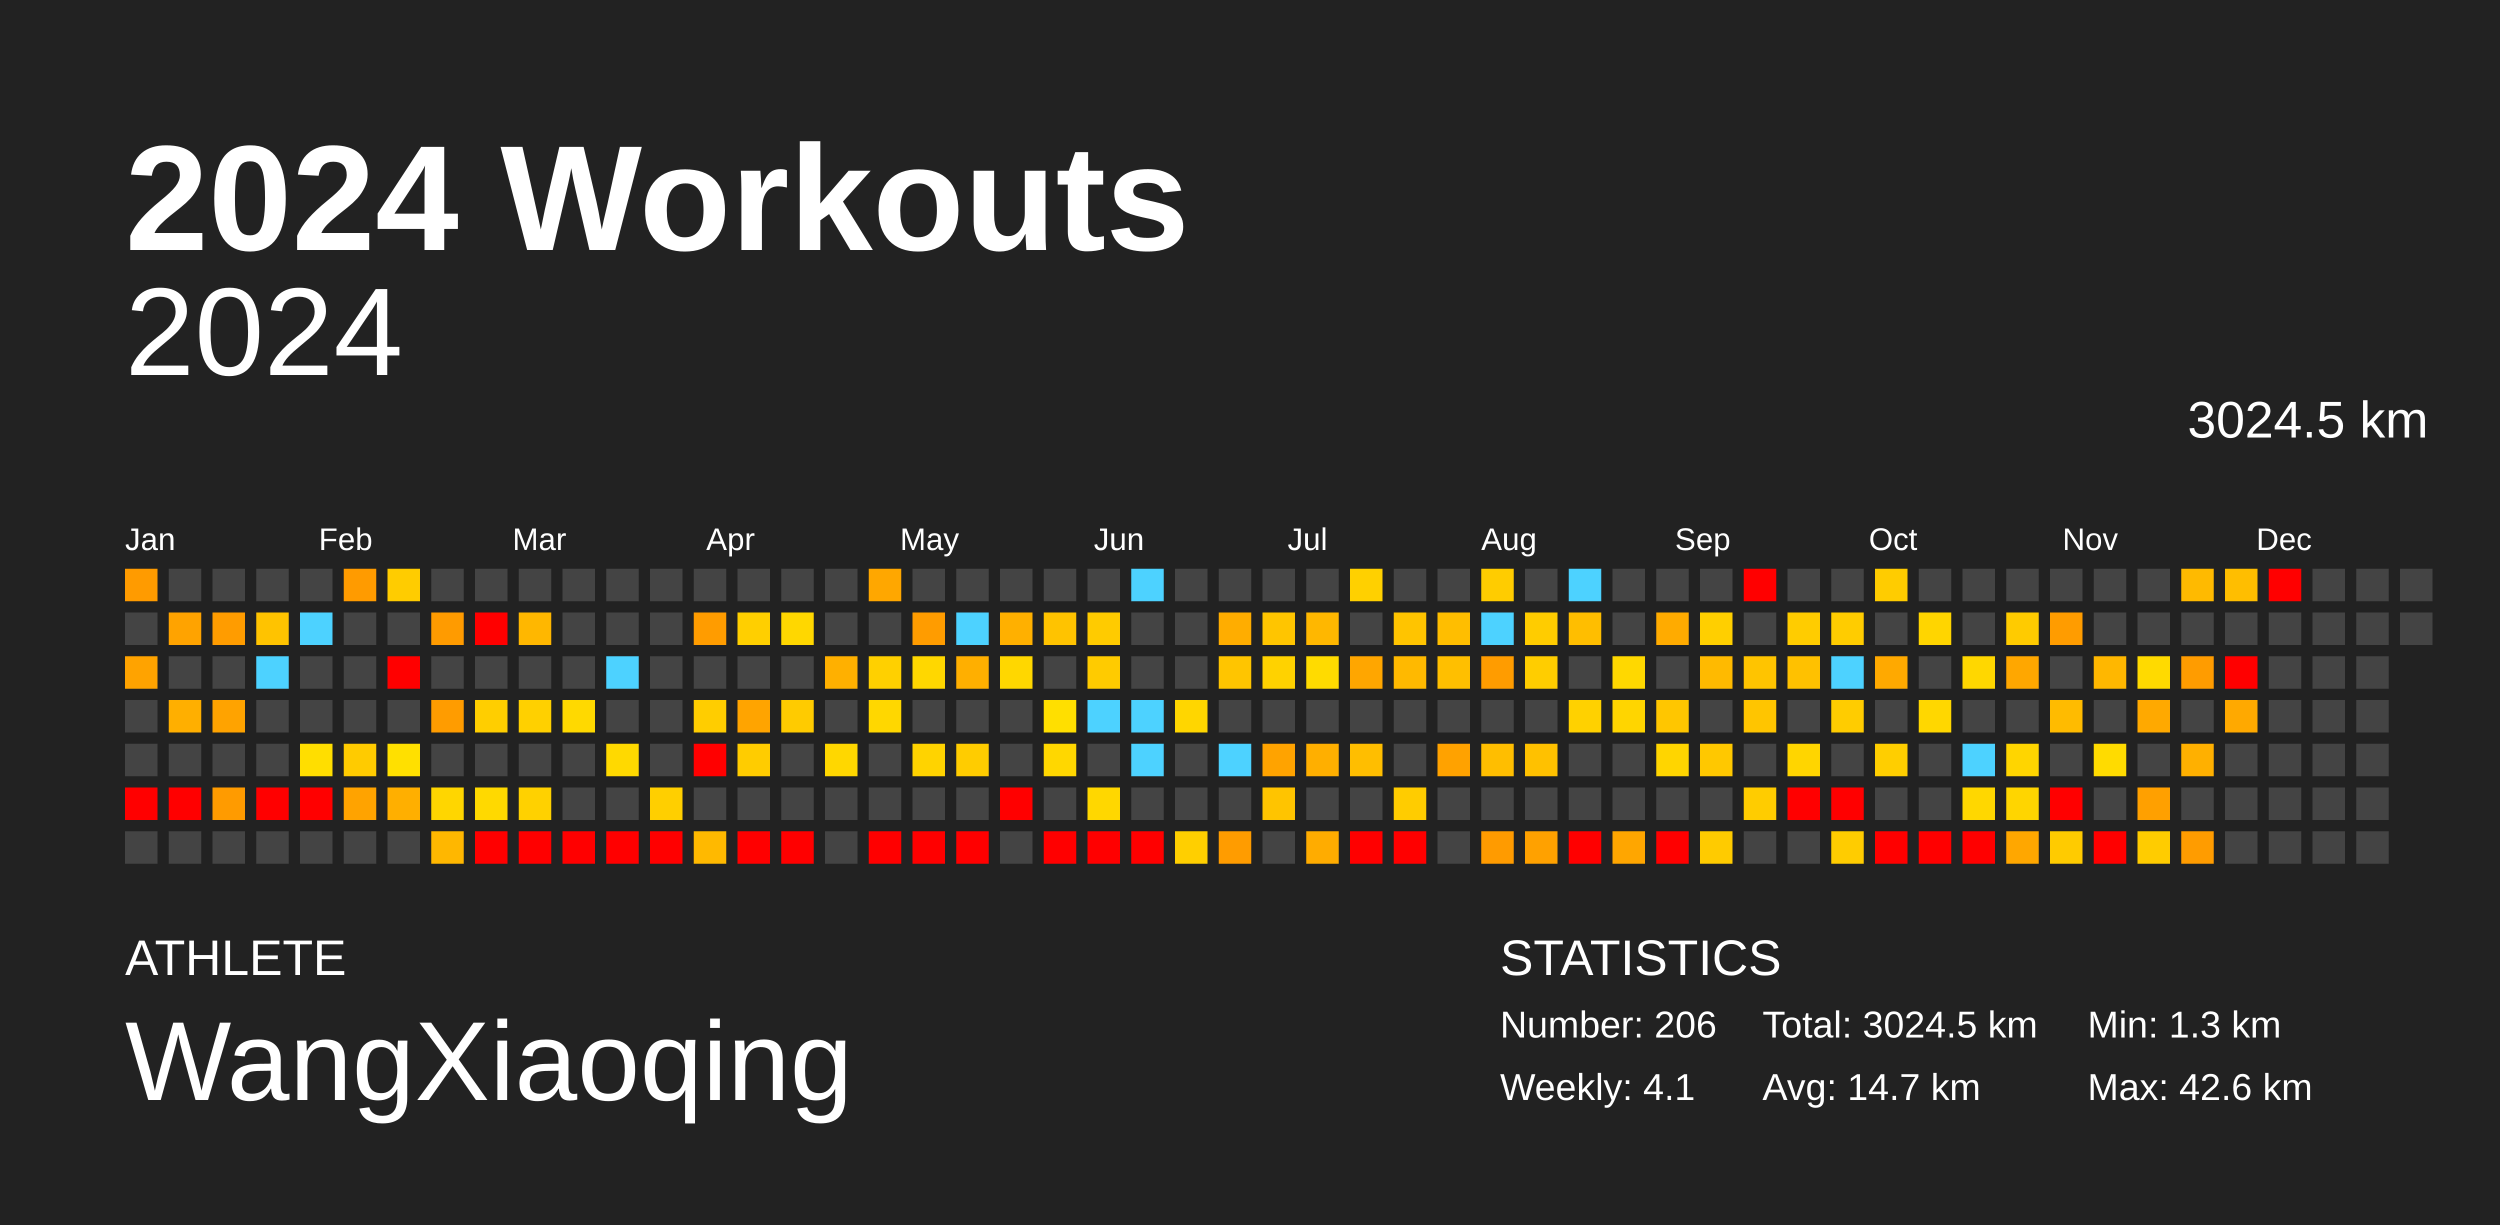
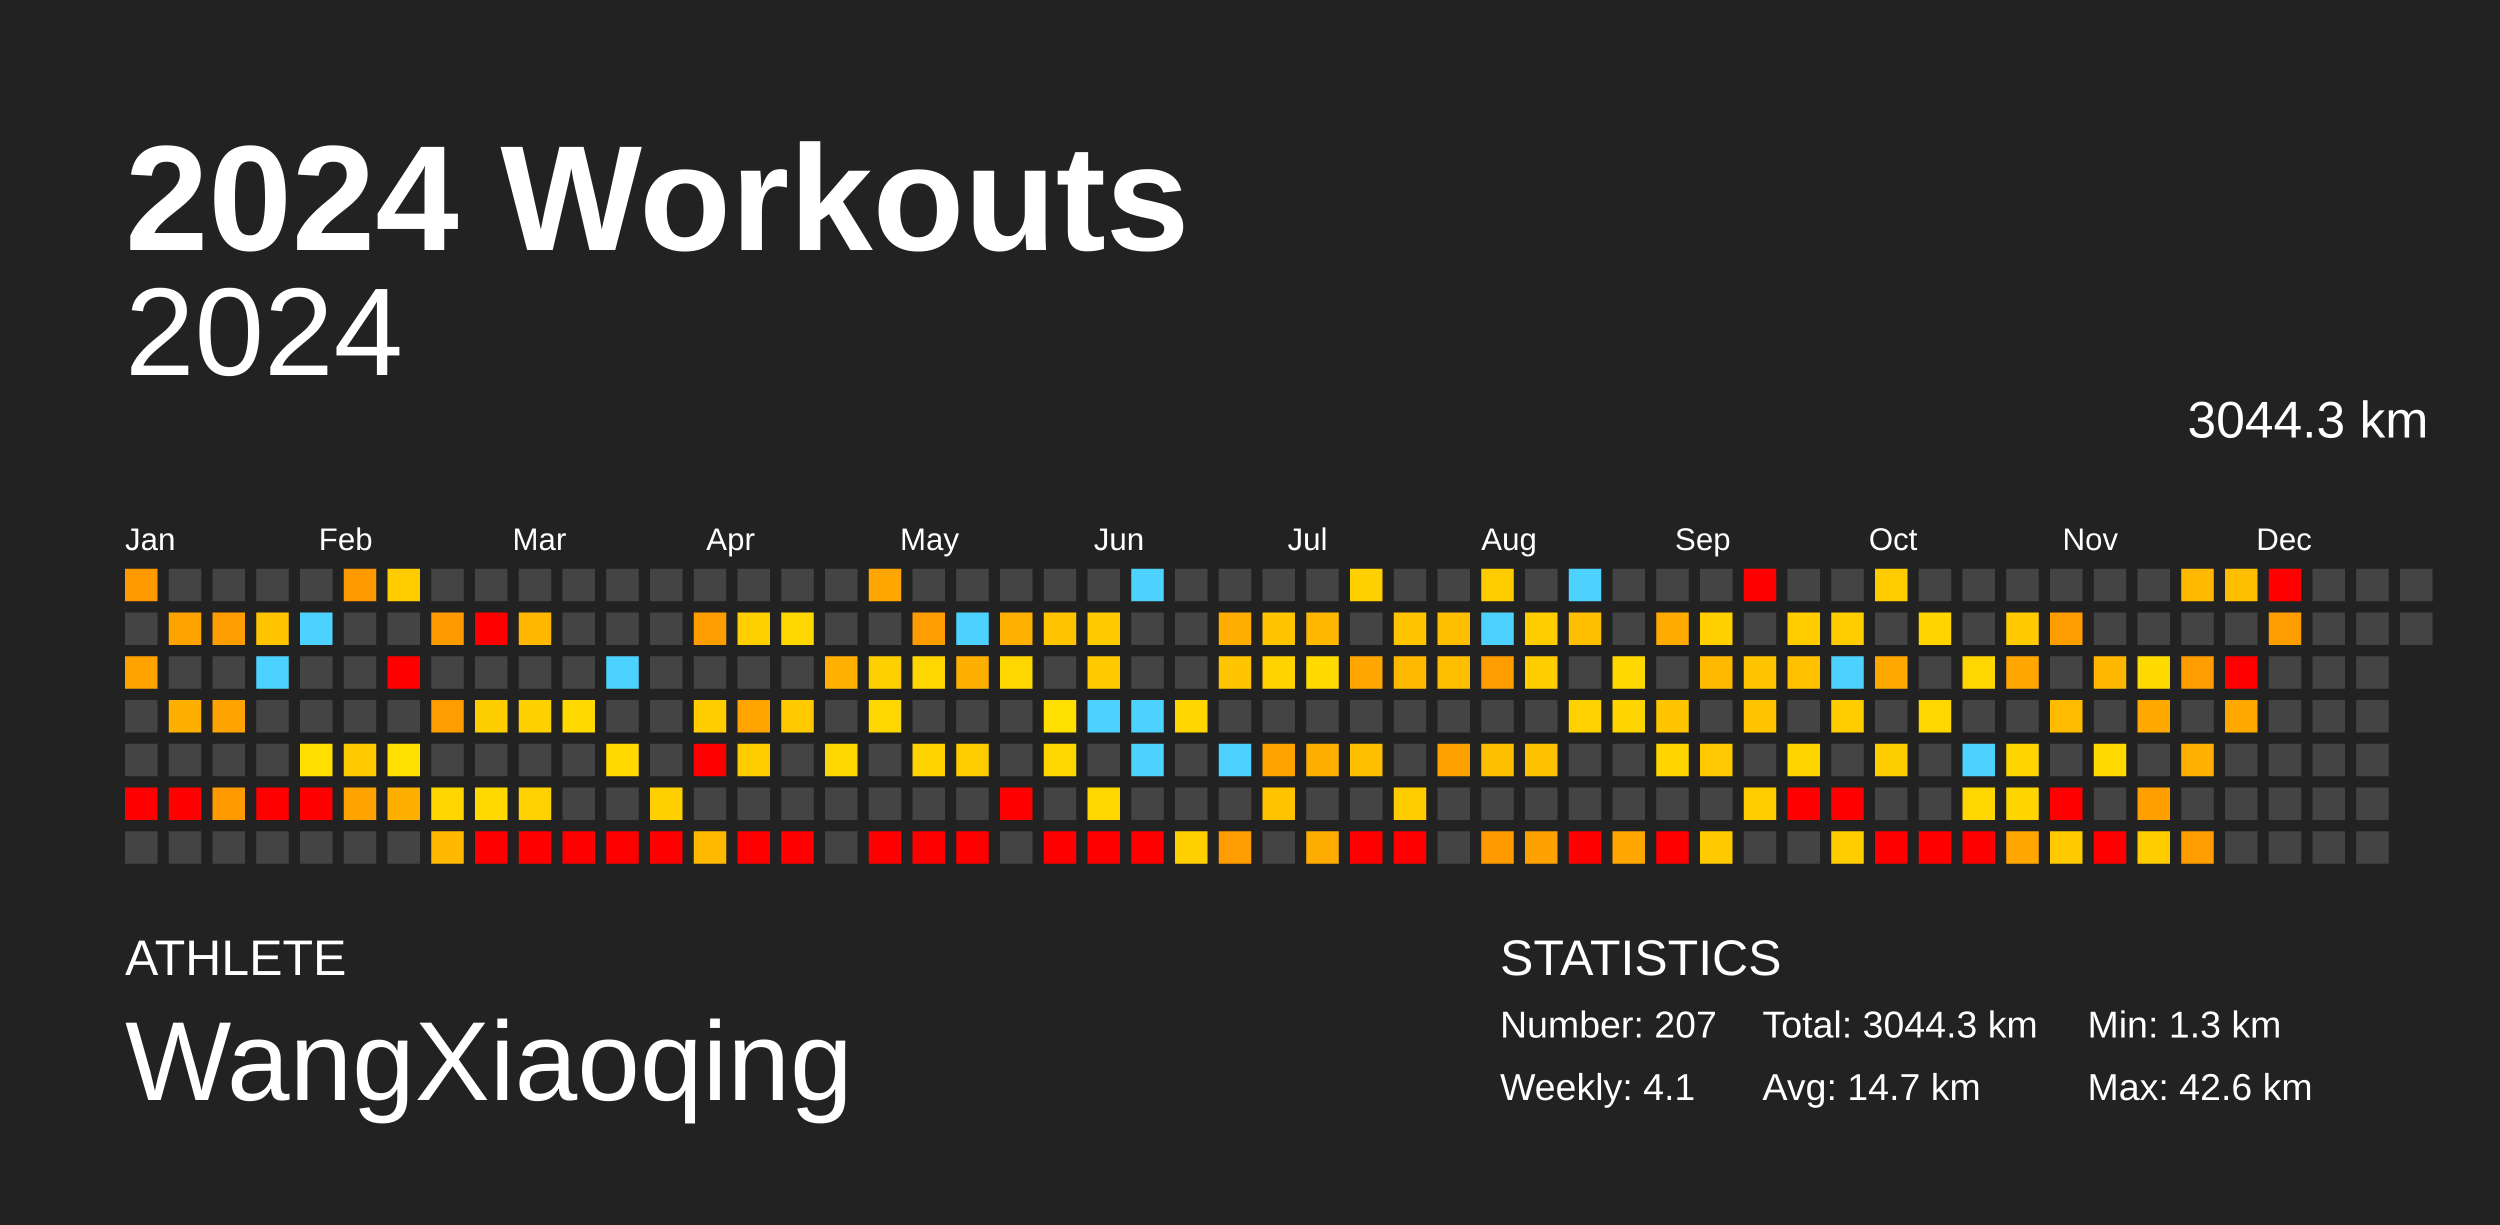
<svg xmlns="http://www.w3.org/2000/svg" baseProfile="full" height="98mm" version="1.1" viewBox="0,0,200,98" width="200mm">
  <defs />
  <rect fill="#222222" height="98" width="200" x="0" y="0" />
  <text fill="#FFFFFF" style="font-size:12px; font-family:Arial; font-weight:bold;" x="10" y="20">2024 Workouts</text>
  <text fill="#FFFFFF" style="font-size:4px; font-family:Arial" x="10" y="78">ATHLETE</text>
  <text fill="#FFFFFF" style="font-size:9px; font-family:Arial" x="10" y="88">WangXiaoqing</text>
  <text fill="#FFFFFF" style="font-size:4px; font-family:Arial" x="120" y="78">STATISTICS</text>
-   <text fill="#FFFFFF" style="font-size:3px; font-family:Arial" x="120" y="83">Number: 206</text>
+   <text fill="#FFFFFF" style="font-size:3px; font-family:Arial" x="120" y="83">Number: 207</text>
  <text fill="#FFFFFF" style="font-size:3px; font-family:Arial" x="120" y="88">Weekly: 4.1</text>
-   <text fill="#FFFFFF" style="font-size:3px; font-family:Arial" x="141" y="83">Total: 3024.5 km</text>
+   <text fill="#FFFFFF" style="font-size:3px; font-family:Arial" x="141" y="83">Total: 3044.3 km</text>
  <text fill="#FFFFFF" style="font-size:3px; font-family:Arial" x="141" y="88">Avg: 14.7 km</text>
  <text fill="#FFFFFF" style="font-size:3px; font-family:Arial" x="167" y="83">Min: 1.3 km</text>
  <text fill="#FFFFFF" style="font-size:3px; font-family:Arial" x="167" y="88">Max: 42.6 km</text>
  <text alignment-baseline="hanging" fill="#FFFFFF" style="font-size:10.0px; font-family:Arial;" x="10" y="30">2024</text>
-   <text alignment-baseline="hanging" fill="#FFFFFF" style="font-size:4.125px; font-family:Arial;" x="175" y="35">3024.5 km</text>
+   <text alignment-baseline="hanging" fill="#FFFFFF" style="font-size:4.125px; font-family:Arial;" x="175" y="35">3044.3 km</text>
  <text fill="#FFFFFF" style="font-size:2.5px; font-family:Arial" x="10.0" y="44">Jan</text>
  <text fill="#FFFFFF" style="font-size:2.5px; font-family:Arial" x="25.5" y="44">Feb</text>
  <text fill="#FFFFFF" style="font-size:2.5px; font-family:Arial" x="41.0" y="44">Mar</text>
  <text fill="#FFFFFF" style="font-size:2.5px; font-family:Arial" x="56.5" y="44">Apr</text>
  <text fill="#FFFFFF" style="font-size:2.5px; font-family:Arial" x="72.0" y="44">May</text>
  <text fill="#FFFFFF" style="font-size:2.5px; font-family:Arial" x="87.5" y="44">Jun</text>
  <text fill="#FFFFFF" style="font-size:2.5px; font-family:Arial" x="103.0" y="44">Jul</text>
  <text fill="#FFFFFF" style="font-size:2.5px; font-family:Arial" x="118.5" y="44">Aug</text>
  <text fill="#FFFFFF" style="font-size:2.5px; font-family:Arial" x="134.0" y="44">Sep</text>
  <text fill="#FFFFFF" style="font-size:2.5px; font-family:Arial" x="149.5" y="44">Oct</text>
  <text fill="#FFFFFF" style="font-size:2.5px; font-family:Arial" x="165.0" y="44">Nov</text>
  <text fill="#FFFFFF" style="font-size:2.5px; font-family:Arial" x="180.5" y="44">Dec</text>
  <rect fill="#ff9b00" height="2.6" width="2.6" x="10.0" y="45.5" />
  <rect fill="#444444" height="2.6" width="2.6" x="10.0" y="49.0" />
  <rect fill="#ffa300" height="2.6" width="2.6" x="10.0" y="52.5" />
  <rect fill="#444444" height="2.6" width="2.6" x="10.0" y="56.0" />
  <rect fill="#444444" height="2.6" width="2.6" x="10.0" y="59.5" />
  <rect fill="red" height="2.6" width="2.6" x="10.0" y="63.0" />
  <rect fill="#444444" height="2.6" width="2.6" x="10.0" y="66.5" />
  <rect fill="#444444" height="2.6" width="2.6" x="13.5" y="45.5" />
  <rect fill="#ffa300" height="2.6" width="2.6" x="13.5" y="49.0" />
  <rect fill="#444444" height="2.6" width="2.6" x="13.5" y="52.5" />
  <rect fill="#ffaf00" height="2.6" width="2.6" x="13.5" y="56.0" />
  <rect fill="#444444" height="2.6" width="2.6" x="13.5" y="59.5" />
  <rect fill="red" height="2.6" width="2.6" x="13.5" y="63.0" />
  <rect fill="#444444" height="2.6" width="2.6" x="13.5" y="66.5" />
  <rect fill="#444444" height="2.6" width="2.6" x="17.0" y="45.5" />
  <rect fill="#ff9c00" height="2.6" width="2.6" x="17.0" y="49.0" />
  <rect fill="#444444" height="2.6" width="2.6" x="17.0" y="52.5" />
  <rect fill="#ffa300" height="2.6" width="2.6" x="17.0" y="56.0" />
  <rect fill="#444444" height="2.6" width="2.6" x="17.0" y="59.5" />
  <rect fill="#ff9b00" height="2.6" width="2.6" x="17.0" y="63.0" />
  <rect fill="#444444" height="2.6" width="2.6" x="17.0" y="66.5" />
  <rect fill="#444444" height="2.6" width="2.6" x="20.5" y="45.5" />
  <rect fill="#ffc300" height="2.6" width="2.6" x="20.5" y="49.0" />
  <rect fill="#4dd2ff" height="2.6" width="2.6" x="20.5" y="52.5" />
  <rect fill="#444444" height="2.6" width="2.6" x="20.5" y="56.0" />
  <rect fill="#444444" height="2.6" width="2.6" x="20.5" y="59.5" />
  <rect fill="red" height="2.6" width="2.6" x="20.5" y="63.0" />
  <rect fill="#444444" height="2.6" width="2.6" x="20.5" y="66.5" />
  <rect fill="#444444" height="2.6" width="2.6" x="24.0" y="45.5" />
  <rect fill="#4dd2ff" height="2.6" width="2.6" x="24.0" y="49.0" />
  <rect fill="#444444" height="2.6" width="2.6" x="24.0" y="52.5" />
  <rect fill="#444444" height="2.6" width="2.6" x="24.0" y="56.0" />
  <rect fill="#ffde00" height="2.6" width="2.6" x="24.0" y="59.5" />
  <rect fill="red" height="2.6" width="2.6" x="24.0" y="63.0" />
  <rect fill="#444444" height="2.6" width="2.6" x="24.0" y="66.5" />
  <rect fill="#ff9b00" height="2.6" width="2.6" x="27.5" y="45.5" />
  <rect fill="#444444" height="2.6" width="2.6" x="27.5" y="49.0" />
  <rect fill="#444444" height="2.6" width="2.6" x="27.5" y="52.5" />
  <rect fill="#444444" height="2.6" width="2.6" x="27.5" y="56.0" />
  <rect fill="#ffcb00" height="2.6" width="2.6" x="27.5" y="59.5" />
  <rect fill="#ffa300" height="2.6" width="2.6" x="27.5" y="63.0" />
  <rect fill="#444444" height="2.6" width="2.6" x="27.5" y="66.5" />
  <rect fill="#ffcc00" height="2.6" width="2.6" x="31.0" y="45.5" />
  <rect fill="#444444" height="2.6" width="2.6" x="31.0" y="49.0" />
  <rect fill="red" height="2.6" width="2.6" x="31.0" y="52.5" />
  <rect fill="#444444" height="2.6" width="2.6" x="31.0" y="56.0" />
  <rect fill="#ffe000" height="2.6" width="2.6" x="31.0" y="59.5" />
  <rect fill="#ffaf00" height="2.6" width="2.6" x="31.0" y="63.0" />
  <rect fill="#444444" height="2.6" width="2.6" x="31.0" y="66.5" />
  <rect fill="#444444" height="2.6" width="2.6" x="34.5" y="45.5" />
  <rect fill="#ff9b00" height="2.6" width="2.6" x="34.5" y="49.0" />
  <rect fill="#444444" height="2.6" width="2.6" x="34.5" y="52.5" />
  <rect fill="#ff9c00" height="2.6" width="2.6" x="34.5" y="56.0" />
  <rect fill="#444444" height="2.6" width="2.6" x="34.5" y="59.5" />
  <rect fill="#ffd600" height="2.6" width="2.6" x="34.5" y="63.0" />
  <rect fill="#ffb700" height="2.6" width="2.6" x="34.5" y="66.5" />
  <rect fill="#444444" height="2.6" width="2.6" x="38.0" y="45.5" />
  <rect fill="red" height="2.6" width="2.6" x="38.0" y="49.0" />
  <rect fill="#444444" height="2.6" width="2.6" x="38.0" y="52.5" />
  <rect fill="#ffce00" height="2.6" width="2.6" x="38.0" y="56.0" />
  <rect fill="#444444" height="2.6" width="2.6" x="38.0" y="59.5" />
  <rect fill="#ffd900" height="2.6" width="2.6" x="38.0" y="63.0" />
  <rect fill="red" height="2.6" width="2.6" x="38.0" y="66.5" />
  <rect fill="#444444" height="2.6" width="2.6" x="41.5" y="45.5" />
  <rect fill="#ffb700" height="2.6" width="2.6" x="41.5" y="49.0" />
  <rect fill="#444444" height="2.6" width="2.6" x="41.5" y="52.5" />
  <rect fill="#ffd000" height="2.6" width="2.6" x="41.5" y="56.0" />
  <rect fill="#444444" height="2.6" width="2.6" x="41.5" y="59.5" />
  <rect fill="#ffd100" height="2.6" width="2.6" x="41.5" y="63.0" />
  <rect fill="red" height="2.6" width="2.6" x="41.5" y="66.5" />
  <rect fill="#444444" height="2.6" width="2.6" x="45.0" y="45.5" />
  <rect fill="#444444" height="2.6" width="2.6" x="45.0" y="49.0" />
  <rect fill="#444444" height="2.6" width="2.6" x="45.0" y="52.5" />
  <rect fill="#ffd900" height="2.6" width="2.6" x="45.0" y="56.0" />
  <rect fill="#444444" height="2.6" width="2.6" x="45.0" y="59.5" />
  <rect fill="#444444" height="2.6" width="2.6" x="45.0" y="63.0" />
  <rect fill="red" height="2.6" width="2.6" x="45.0" y="66.5" />
  <rect fill="#444444" height="2.6" width="2.6" x="48.5" y="45.5" />
  <rect fill="#444444" height="2.6" width="2.6" x="48.5" y="49.0" />
  <rect fill="#4dd2ff" height="2.6" width="2.6" x="48.5" y="52.5" />
  <rect fill="#444444" height="2.6" width="2.6" x="48.5" y="56.0" />
  <rect fill="#ffd900" height="2.6" width="2.6" x="48.5" y="59.5" />
  <rect fill="#444444" height="2.6" width="2.6" x="48.5" y="63.0" />
  <rect fill="red" height="2.6" width="2.6" x="48.5" y="66.5" />
  <rect fill="#444444" height="2.6" width="2.6" x="52.0" y="45.5" />
  <rect fill="#444444" height="2.6" width="2.6" x="52.0" y="49.0" />
  <rect fill="#444444" height="2.6" width="2.6" x="52.0" y="52.5" />
  <rect fill="#444444" height="2.6" width="2.6" x="52.0" y="56.0" />
  <rect fill="#444444" height="2.6" width="2.6" x="52.0" y="59.5" />
  <rect fill="#ffcf00" height="2.6" width="2.6" x="52.0" y="63.0" />
  <rect fill="red" height="2.6" width="2.6" x="52.0" y="66.5" />
  <rect fill="#444444" height="2.6" width="2.6" x="55.5" y="45.5" />
  <rect fill="#ff9c00" height="2.6" width="2.6" x="55.5" y="49.0" />
  <rect fill="#444444" height="2.6" width="2.6" x="55.5" y="52.5" />
  <rect fill="#ffcd00" height="2.6" width="2.6" x="55.5" y="56.0" />
  <rect fill="red" height="2.6" width="2.6" x="55.5" y="59.5" />
  <rect fill="#444444" height="2.6" width="2.6" x="55.5" y="63.0" />
  <rect fill="#ffb900" height="2.6" width="2.6" x="55.5" y="66.5" />
  <rect fill="#444444" height="2.6" width="2.6" x="59.0" y="45.5" />
  <rect fill="#ffcf00" height="2.6" width="2.6" x="59.0" y="49.0" />
  <rect fill="#444444" height="2.6" width="2.6" x="59.0" y="52.5" />
  <rect fill="#ffa400" height="2.6" width="2.6" x="59.0" y="56.0" />
  <rect fill="#ffcc00" height="2.6" width="2.6" x="59.0" y="59.5" />
  <rect fill="#444444" height="2.6" width="2.6" x="59.0" y="63.0" />
  <rect fill="red" height="2.6" width="2.6" x="59.0" y="66.5" />
  <rect fill="#444444" height="2.6" width="2.6" x="62.5" y="45.5" />
  <rect fill="#ffd700" height="2.6" width="2.6" x="62.5" y="49.0" />
  <rect fill="#444444" height="2.6" width="2.6" x="62.5" y="52.5" />
  <rect fill="#ffcb00" height="2.6" width="2.6" x="62.5" y="56.0" />
  <rect fill="#444444" height="2.6" width="2.6" x="62.5" y="59.5" />
  <rect fill="#444444" height="2.6" width="2.6" x="62.5" y="63.0" />
  <rect fill="red" height="2.6" width="2.6" x="62.5" y="66.5" />
  <rect fill="#444444" height="2.6" width="2.6" x="66.0" y="45.5" />
  <rect fill="#444444" height="2.6" width="2.6" x="66.0" y="49.0" />
  <rect fill="#ffb000" height="2.6" width="2.6" x="66.0" y="52.5" />
  <rect fill="#444444" height="2.6" width="2.6" x="66.0" y="56.0" />
  <rect fill="#ffd700" height="2.6" width="2.6" x="66.0" y="59.5" />
  <rect fill="#444444" height="2.6" width="2.6" x="66.0" y="63.0" />
  <rect fill="#444444" height="2.6" width="2.6" x="66.0" y="66.5" />
  <rect fill="#ffa700" height="2.6" width="2.6" x="69.5" y="45.5" />
  <rect fill="#444444" height="2.6" width="2.6" x="69.5" y="49.0" />
  <rect fill="#ffd000" height="2.6" width="2.6" x="69.5" y="52.5" />
  <rect fill="#ffd700" height="2.6" width="2.6" x="69.5" y="56.0" />
  <rect fill="#444444" height="2.6" width="2.6" x="69.5" y="59.5" />
  <rect fill="#444444" height="2.6" width="2.6" x="69.5" y="63.0" />
  <rect fill="red" height="2.6" width="2.6" x="69.5" y="66.5" />
  <rect fill="#444444" height="2.6" width="2.6" x="73.0" y="45.5" />
  <rect fill="#ff9c00" height="2.6" width="2.6" x="73.0" y="49.0" />
  <rect fill="#ffd700" height="2.6" width="2.6" x="73.0" y="52.5" />
  <rect fill="#444444" height="2.6" width="2.6" x="73.0" y="56.0" />
  <rect fill="#ffd300" height="2.6" width="2.6" x="73.0" y="59.5" />
  <rect fill="#444444" height="2.6" width="2.6" x="73.0" y="63.0" />
  <rect fill="red" height="2.6" width="2.6" x="73.0" y="66.5" />
  <rect fill="#444444" height="2.6" width="2.6" x="76.5" y="45.5" />
  <rect fill="#4dd2ff" height="2.6" width="2.6" x="76.5" y="49.0" />
  <rect fill="#ffaf00" height="2.6" width="2.6" x="76.5" y="52.5" />
  <rect fill="#444444" height="2.6" width="2.6" x="76.5" y="56.0" />
  <rect fill="#ffcc00" height="2.6" width="2.6" x="76.5" y="59.5" />
  <rect fill="#444444" height="2.6" width="2.6" x="76.5" y="63.0" />
  <rect fill="red" height="2.6" width="2.6" x="76.5" y="66.5" />
  <rect fill="#444444" height="2.6" width="2.6" x="80.0" y="45.5" />
  <rect fill="#ffb000" height="2.6" width="2.6" x="80.0" y="49.0" />
  <rect fill="#ffd700" height="2.6" width="2.6" x="80.0" y="52.5" />
  <rect fill="#444444" height="2.6" width="2.6" x="80.0" y="56.0" />
  <rect fill="#444444" height="2.6" width="2.6" x="80.0" y="59.5" />
  <rect fill="red" height="2.6" width="2.6" x="80.0" y="63.0" />
  <rect fill="#444444" height="2.6" width="2.6" x="80.0" y="66.5" />
  <rect fill="#444444" height="2.6" width="2.6" x="83.5" y="45.5" />
  <rect fill="#ffc300" height="2.6" width="2.6" x="83.5" y="49.0" />
  <rect fill="#444444" height="2.6" width="2.6" x="83.5" y="52.5" />
  <rect fill="#ffdf00" height="2.6" width="2.6" x="83.5" y="56.0" />
  <rect fill="#ffd700" height="2.6" width="2.6" x="83.5" y="59.5" />
  <rect fill="#444444" height="2.6" width="2.6" x="83.5" y="63.0" />
  <rect fill="red" height="2.6" width="2.6" x="83.5" y="66.5" />
  <rect fill="#444444" height="2.6" width="2.6" x="87.0" y="45.5" />
  <rect fill="#ffcb00" height="2.6" width="2.6" x="87.0" y="49.0" />
  <rect fill="#ffcb00" height="2.6" width="2.6" x="87.0" y="52.5" />
  <rect fill="#4dd2ff" height="2.6" width="2.6" x="87.0" y="56.0" />
  <rect fill="#444444" height="2.6" width="2.6" x="87.0" y="59.5" />
  <rect fill="#ffd700" height="2.6" width="2.6" x="87.0" y="63.0" />
  <rect fill="red" height="2.6" width="2.6" x="87.0" y="66.5" />
  <rect fill="#4dd2ff" height="2.6" width="2.6" x="90.5" y="45.5" />
  <rect fill="#444444" height="2.6" width="2.6" x="90.5" y="49.0" />
  <rect fill="#444444" height="2.6" width="2.6" x="90.5" y="52.5" />
  <rect fill="#4dd2ff" height="2.6" width="2.6" x="90.5" y="56.0" />
  <rect fill="#4dd2ff" height="2.6" width="2.6" x="90.5" y="59.5" />
  <rect fill="#444444" height="2.6" width="2.6" x="90.5" y="63.0" />
  <rect fill="red" height="2.6" width="2.6" x="90.5" y="66.5" />
  <rect fill="#444444" height="2.6" width="2.6" x="94.0" y="45.5" />
  <rect fill="#444444" height="2.6" width="2.6" x="94.0" y="49.0" />
  <rect fill="#444444" height="2.6" width="2.6" x="94.0" y="52.5" />
  <rect fill="#ffd600" height="2.6" width="2.6" x="94.0" y="56.0" />
  <rect fill="#444444" height="2.6" width="2.6" x="94.0" y="59.5" />
  <rect fill="#444444" height="2.6" width="2.6" x="94.0" y="63.0" />
  <rect fill="#ffcf00" height="2.6" width="2.6" x="94.0" y="66.5" />
  <rect fill="#444444" height="2.6" width="2.6" x="97.5" y="45.5" />
  <rect fill="#ffad00" height="2.6" width="2.6" x="97.5" y="49.0" />
  <rect fill="#ffc500" height="2.6" width="2.6" x="97.5" y="52.5" />
  <rect fill="#444444" height="2.6" width="2.6" x="97.5" y="56.0" />
  <rect fill="#4dd2ff" height="2.6" width="2.6" x="97.5" y="59.5" />
  <rect fill="#444444" height="2.6" width="2.6" x="97.5" y="63.0" />
  <rect fill="#ff9c00" height="2.6" width="2.6" x="97.5" y="66.5" />
  <rect fill="#444444" height="2.6" width="2.6" x="101.0" y="45.5" />
  <rect fill="#ffc500" height="2.6" width="2.6" x="101.0" y="49.0" />
  <rect fill="#ffd200" height="2.6" width="2.6" x="101.0" y="52.5" />
  <rect fill="#444444" height="2.6" width="2.6" x="101.0" y="56.0" />
  <rect fill="#ffa300" height="2.6" width="2.6" x="101.0" y="59.5" />
  <rect fill="#ffc400" height="2.6" width="2.6" x="101.0" y="63.0" />
  <rect fill="#444444" height="2.6" width="2.6" x="101.0" y="66.5" />
  <rect fill="#444444" height="2.6" width="2.6" x="104.5" y="45.5" />
  <rect fill="#ffb700" height="2.6" width="2.6" x="104.5" y="49.0" />
  <rect fill="#ffdb00" height="2.6" width="2.6" x="104.5" y="52.5" />
  <rect fill="#444444" height="2.6" width="2.6" x="104.5" y="56.0" />
  <rect fill="#ffaf00" height="2.6" width="2.6" x="104.5" y="59.5" />
  <rect fill="#444444" height="2.6" width="2.6" x="104.5" y="63.0" />
  <rect fill="#ffac00" height="2.6" width="2.6" x="104.5" y="66.5" />
  <rect fill="#ffd000" height="2.6" width="2.6" x="108.0" y="45.5" />
  <rect fill="#444444" height="2.6" width="2.6" x="108.0" y="49.0" />
  <rect fill="#ffa600" height="2.6" width="2.6" x="108.0" y="52.5" />
  <rect fill="#444444" height="2.6" width="2.6" x="108.0" y="56.0" />
  <rect fill="#ffbe00" height="2.6" width="2.6" x="108.0" y="59.5" />
  <rect fill="#444444" height="2.6" width="2.6" x="108.0" y="63.0" />
  <rect fill="red" height="2.6" width="2.6" x="108.0" y="66.5" />
  <rect fill="#444444" height="2.6" width="2.6" x="111.5" y="45.5" />
  <rect fill="#ffc400" height="2.6" width="2.6" x="111.5" y="49.0" />
  <rect fill="#ffb900" height="2.6" width="2.6" x="111.5" y="52.5" />
  <rect fill="#444444" height="2.6" width="2.6" x="111.5" y="56.0" />
  <rect fill="#444444" height="2.6" width="2.6" x="111.5" y="59.5" />
  <rect fill="#ffcc00" height="2.6" width="2.6" x="111.5" y="63.0" />
  <rect fill="red" height="2.6" width="2.6" x="111.5" y="66.5" />
  <rect fill="#444444" height="2.6" width="2.6" x="115.0" y="45.5" />
  <rect fill="#ffbe00" height="2.6" width="2.6" x="115.0" y="49.0" />
  <rect fill="#ffbf00" height="2.6" width="2.6" x="115.0" y="52.5" />
  <rect fill="#444444" height="2.6" width="2.6" x="115.0" y="56.0" />
  <rect fill="#ffa200" height="2.6" width="2.6" x="115.0" y="59.5" />
  <rect fill="#444444" height="2.6" width="2.6" x="115.0" y="63.0" />
  <rect fill="#444444" height="2.6" width="2.6" x="115.0" y="66.5" />
  <rect fill="#ffcc00" height="2.6" width="2.6" x="118.5" y="45.5" />
  <rect fill="#4dd2ff" height="2.6" width="2.6" x="118.5" y="49.0" />
  <rect fill="#ff9c00" height="2.6" width="2.6" x="118.5" y="52.5" />
  <rect fill="#444444" height="2.6" width="2.6" x="118.5" y="56.0" />
  <rect fill="#ffbe00" height="2.6" width="2.6" x="118.5" y="59.5" />
  <rect fill="#444444" height="2.6" width="2.6" x="118.5" y="63.0" />
  <rect fill="#ff9b00" height="2.6" width="2.6" x="118.5" y="66.5" />
  <rect fill="#444444" height="2.6" width="2.6" x="122.0" y="45.5" />
  <rect fill="#ffcc00" height="2.6" width="2.6" x="122.0" y="49.0" />
  <rect fill="#ffcd00" height="2.6" width="2.6" x="122.0" y="52.5" />
  <rect fill="#444444" height="2.6" width="2.6" x="122.0" y="56.0" />
  <rect fill="#ffc100" height="2.6" width="2.6" x="122.0" y="59.5" />
  <rect fill="#444444" height="2.6" width="2.6" x="122.0" y="63.0" />
  <rect fill="#ffa100" height="2.6" width="2.6" x="122.0" y="66.5" />
  <rect fill="#4dd2ff" height="2.6" width="2.6" x="125.5" y="45.5" />
  <rect fill="#ffbe00" height="2.6" width="2.6" x="125.5" y="49.0" />
  <rect fill="#444444" height="2.6" width="2.6" x="125.5" y="52.5" />
  <rect fill="#ffd100" height="2.6" width="2.6" x="125.5" y="56.0" />
  <rect fill="#444444" height="2.6" width="2.6" x="125.5" y="59.5" />
  <rect fill="#444444" height="2.6" width="2.6" x="125.5" y="63.0" />
  <rect fill="red" height="2.6" width="2.6" x="125.5" y="66.5" />
  <rect fill="#444444" height="2.6" width="2.6" x="129.0" y="45.5" />
  <rect fill="#444444" height="2.6" width="2.6" x="129.0" y="49.0" />
  <rect fill="#ffd800" height="2.6" width="2.6" x="129.0" y="52.5" />
  <rect fill="#ffd500" height="2.6" width="2.6" x="129.0" y="56.0" />
  <rect fill="#444444" height="2.6" width="2.6" x="129.0" y="59.5" />
  <rect fill="#444444" height="2.6" width="2.6" x="129.0" y="63.0" />
  <rect fill="#ffa600" height="2.6" width="2.6" x="129.0" y="66.5" />
  <rect fill="#444444" height="2.6" width="2.6" x="132.5" y="45.5" />
  <rect fill="#ffab00" height="2.6" width="2.6" x="132.5" y="49.0" />
  <rect fill="#444444" height="2.6" width="2.6" x="132.5" y="52.5" />
  <rect fill="#ffc600" height="2.6" width="2.6" x="132.5" y="56.0" />
  <rect fill="#ffd500" height="2.6" width="2.6" x="132.5" y="59.5" />
  <rect fill="#444444" height="2.6" width="2.6" x="132.5" y="63.0" />
  <rect fill="red" height="2.6" width="2.6" x="132.5" y="66.5" />
  <rect fill="#444444" height="2.6" width="2.6" x="136.0" y="45.5" />
  <rect fill="#ffcf00" height="2.6" width="2.6" x="136.0" y="49.0" />
  <rect fill="#ffba00" height="2.6" width="2.6" x="136.0" y="52.5" />
  <rect fill="#444444" height="2.6" width="2.6" x="136.0" y="56.0" />
  <rect fill="#ffc800" height="2.6" width="2.6" x="136.0" y="59.5" />
  <rect fill="#444444" height="2.6" width="2.6" x="136.0" y="63.0" />
  <rect fill="#ffcb00" height="2.6" width="2.6" x="136.0" y="66.5" />
  <rect fill="red" height="2.6" width="2.6" x="139.5" y="45.5" />
  <rect fill="#444444" height="2.6" width="2.6" x="139.5" y="49.0" />
  <rect fill="#ffc400" height="2.6" width="2.6" x="139.5" y="52.5" />
  <rect fill="#ffc500" height="2.6" width="2.6" x="139.5" y="56.0" />
  <rect fill="#444444" height="2.6" width="2.6" x="139.5" y="59.5" />
  <rect fill="#ffcc00" height="2.6" width="2.6" x="139.5" y="63.0" />
  <rect fill="#444444" height="2.6" width="2.6" x="139.5" y="66.5" />
  <rect fill="#444444" height="2.6" width="2.6" x="143.0" y="45.5" />
  <rect fill="#ffcc00" height="2.6" width="2.6" x="143.0" y="49.0" />
  <rect fill="#ffc100" height="2.6" width="2.6" x="143.0" y="52.5" />
  <rect fill="#444444" height="2.6" width="2.6" x="143.0" y="56.0" />
  <rect fill="#ffd500" height="2.6" width="2.6" x="143.0" y="59.5" />
  <rect fill="red" height="2.6" width="2.6" x="143.0" y="63.0" />
  <rect fill="#444444" height="2.6" width="2.6" x="143.0" y="66.5" />
  <rect fill="#444444" height="2.6" width="2.6" x="146.5" y="45.5" />
  <rect fill="#ffcc00" height="2.6" width="2.6" x="146.5" y="49.0" />
  <rect fill="#4dd2ff" height="2.6" width="2.6" x="146.5" y="52.5" />
  <rect fill="#ffcc00" height="2.6" width="2.6" x="146.5" y="56.0" />
  <rect fill="#444444" height="2.6" width="2.6" x="146.5" y="59.5" />
  <rect fill="red" height="2.6" width="2.6" x="146.5" y="63.0" />
  <rect fill="#ffcc00" height="2.6" width="2.6" x="146.5" y="66.5" />
  <rect fill="#ffcc00" height="2.6" width="2.6" x="150.0" y="45.5" />
  <rect fill="#444444" height="2.6" width="2.6" x="150.0" y="49.0" />
  <rect fill="#ffa900" height="2.6" width="2.6" x="150.0" y="52.5" />
  <rect fill="#444444" height="2.6" width="2.6" x="150.0" y="56.0" />
  <rect fill="#ffce00" height="2.6" width="2.6" x="150.0" y="59.5" />
  <rect fill="#444444" height="2.6" width="2.6" x="150.0" y="63.0" />
  <rect fill="red" height="2.6" width="2.6" x="150.0" y="66.5" />
  <rect fill="#444444" height="2.6" width="2.6" x="153.5" y="45.5" />
  <rect fill="#ffd500" height="2.6" width="2.6" x="153.5" y="49.0" />
  <rect fill="#444444" height="2.6" width="2.6" x="153.5" y="52.5" />
  <rect fill="#ffd700" height="2.6" width="2.6" x="153.5" y="56.0" />
  <rect fill="#444444" height="2.6" width="2.6" x="153.5" y="59.5" />
  <rect fill="#444444" height="2.6" width="2.6" x="153.5" y="63.0" />
  <rect fill="red" height="2.6" width="2.6" x="153.5" y="66.5" />
  <rect fill="#444444" height="2.6" width="2.6" x="157.0" y="45.5" />
  <rect fill="#444444" height="2.6" width="2.6" x="157.0" y="49.0" />
  <rect fill="#ffd700" height="2.6" width="2.6" x="157.0" y="52.5" />
  <rect fill="#444444" height="2.6" width="2.6" x="157.0" y="56.0" />
  <rect fill="#4dd2ff" height="2.6" width="2.6" x="157.0" y="59.5" />
  <rect fill="#ffd700" height="2.6" width="2.6" x="157.0" y="63.0" />
  <rect fill="red" height="2.6" width="2.6" x="157.0" y="66.5" />
  <rect fill="#444444" height="2.6" width="2.6" x="160.5" y="45.5" />
  <rect fill="#ffcb00" height="2.6" width="2.6" x="160.5" y="49.0" />
  <rect fill="#ffa700" height="2.6" width="2.6" x="160.5" y="52.5" />
  <rect fill="#444444" height="2.6" width="2.6" x="160.5" y="56.0" />
  <rect fill="#ffd500" height="2.6" width="2.6" x="160.5" y="59.5" />
  <rect fill="#ffd500" height="2.6" width="2.6" x="160.5" y="63.0" />
  <rect fill="#ffa700" height="2.6" width="2.6" x="160.5" y="66.5" />
  <rect fill="#444444" height="2.6" width="2.6" x="164.0" y="45.5" />
  <rect fill="#ff9c00" height="2.6" width="2.6" x="164.0" y="49.0" />
  <rect fill="#444444" height="2.6" width="2.6" x="164.0" y="52.5" />
  <rect fill="#ffbb00" height="2.6" width="2.6" x="164.0" y="56.0" />
  <rect fill="#444444" height="2.6" width="2.6" x="164.0" y="59.5" />
  <rect fill="red" height="2.6" width="2.6" x="164.0" y="63.0" />
  <rect fill="#ffcb00" height="2.6" width="2.6" x="164.0" y="66.5" />
  <rect fill="#444444" height="2.6" width="2.6" x="167.5" y="45.5" />
  <rect fill="#444444" height="2.6" width="2.6" x="167.5" y="49.0" />
  <rect fill="#ffb700" height="2.6" width="2.6" x="167.5" y="52.5" />
  <rect fill="#444444" height="2.6" width="2.6" x="167.5" y="56.0" />
  <rect fill="#ffdb00" height="2.6" width="2.6" x="167.5" y="59.5" />
  <rect fill="#444444" height="2.6" width="2.6" x="167.5" y="63.0" />
  <rect fill="red" height="2.6" width="2.6" x="167.5" y="66.5" />
  <rect fill="#444444" height="2.6" width="2.6" x="171.0" y="45.5" />
  <rect fill="#444444" height="2.6" width="2.6" x="171.0" y="49.0" />
  <rect fill="#ffda00" height="2.6" width="2.6" x="171.0" y="52.5" />
  <rect fill="#ffa900" height="2.6" width="2.6" x="171.0" y="56.0" />
  <rect fill="#444444" height="2.6" width="2.6" x="171.0" y="59.5" />
  <rect fill="#ffa000" height="2.6" width="2.6" x="171.0" y="63.0" />
  <rect fill="#ffcc00" height="2.6" width="2.6" x="171.0" y="66.5" />
  <rect fill="#ffba00" height="2.6" width="2.6" x="174.5" y="45.5" />
  <rect fill="#444444" height="2.6" width="2.6" x="174.5" y="49.0" />
  <rect fill="#ff9c00" height="2.6" width="2.6" x="174.5" y="52.5" />
  <rect fill="#444444" height="2.6" width="2.6" x="174.5" y="56.0" />
  <rect fill="#ffb000" height="2.6" width="2.6" x="174.5" y="59.5" />
  <rect fill="#444444" height="2.6" width="2.6" x="174.5" y="63.0" />
  <rect fill="#ff9c00" height="2.6" width="2.6" x="174.5" y="66.5" />
  <rect fill="#ffbe00" height="2.6" width="2.6" x="178.0" y="45.5" />
  <rect fill="#444444" height="2.6" width="2.6" x="178.0" y="49.0" />
  <rect fill="red" height="2.6" width="2.6" x="178.0" y="52.5" />
  <rect fill="#ffa900" height="2.6" width="2.6" x="178.0" y="56.0" />
  <rect fill="#444444" height="2.6" width="2.6" x="178.0" y="59.5" />
  <rect fill="#444444" height="2.6" width="2.6" x="178.0" y="63.0" />
  <rect fill="#444444" height="2.6" width="2.6" x="178.0" y="66.5" />
  <rect fill="red" height="2.6" width="2.6" x="181.5" y="45.5" />
-   <rect fill="#444444" height="2.6" width="2.6" x="181.5" y="49.0" />
+   <rect fill="#ff9c00" height="2.6" width="2.6" x="181.5" y="49.0" />
  <rect fill="#444444" height="2.6" width="2.6" x="181.5" y="52.5" />
  <rect fill="#444444" height="2.6" width="2.6" x="181.5" y="56.0" />
  <rect fill="#444444" height="2.6" width="2.6" x="181.5" y="59.5" />
  <rect fill="#444444" height="2.6" width="2.6" x="181.5" y="63.0" />
  <rect fill="#444444" height="2.6" width="2.6" x="181.5" y="66.5" />
  <rect fill="#444444" height="2.6" width="2.6" x="185.0" y="45.5" />
  <rect fill="#444444" height="2.6" width="2.6" x="185.0" y="49.0" />
  <rect fill="#444444" height="2.6" width="2.6" x="185.0" y="52.5" />
  <rect fill="#444444" height="2.6" width="2.6" x="185.0" y="56.0" />
  <rect fill="#444444" height="2.6" width="2.6" x="185.0" y="59.5" />
  <rect fill="#444444" height="2.6" width="2.6" x="185.0" y="63.0" />
  <rect fill="#444444" height="2.6" width="2.6" x="185.0" y="66.5" />
  <rect fill="#444444" height="2.6" width="2.6" x="188.5" y="45.5" />
  <rect fill="#444444" height="2.6" width="2.6" x="188.5" y="49.0" />
  <rect fill="#444444" height="2.6" width="2.6" x="188.5" y="52.5" />
  <rect fill="#444444" height="2.6" width="2.6" x="188.5" y="56.0" />
  <rect fill="#444444" height="2.6" width="2.6" x="188.5" y="59.5" />
  <rect fill="#444444" height="2.6" width="2.6" x="188.5" y="63.0" />
  <rect fill="#444444" height="2.6" width="2.6" x="188.5" y="66.5" />
  <rect fill="#444444" height="2.6" width="2.6" x="192.0" y="45.5" />
  <rect fill="#444444" height="2.6" width="2.6" x="192.0" y="49.0" />
</svg>
